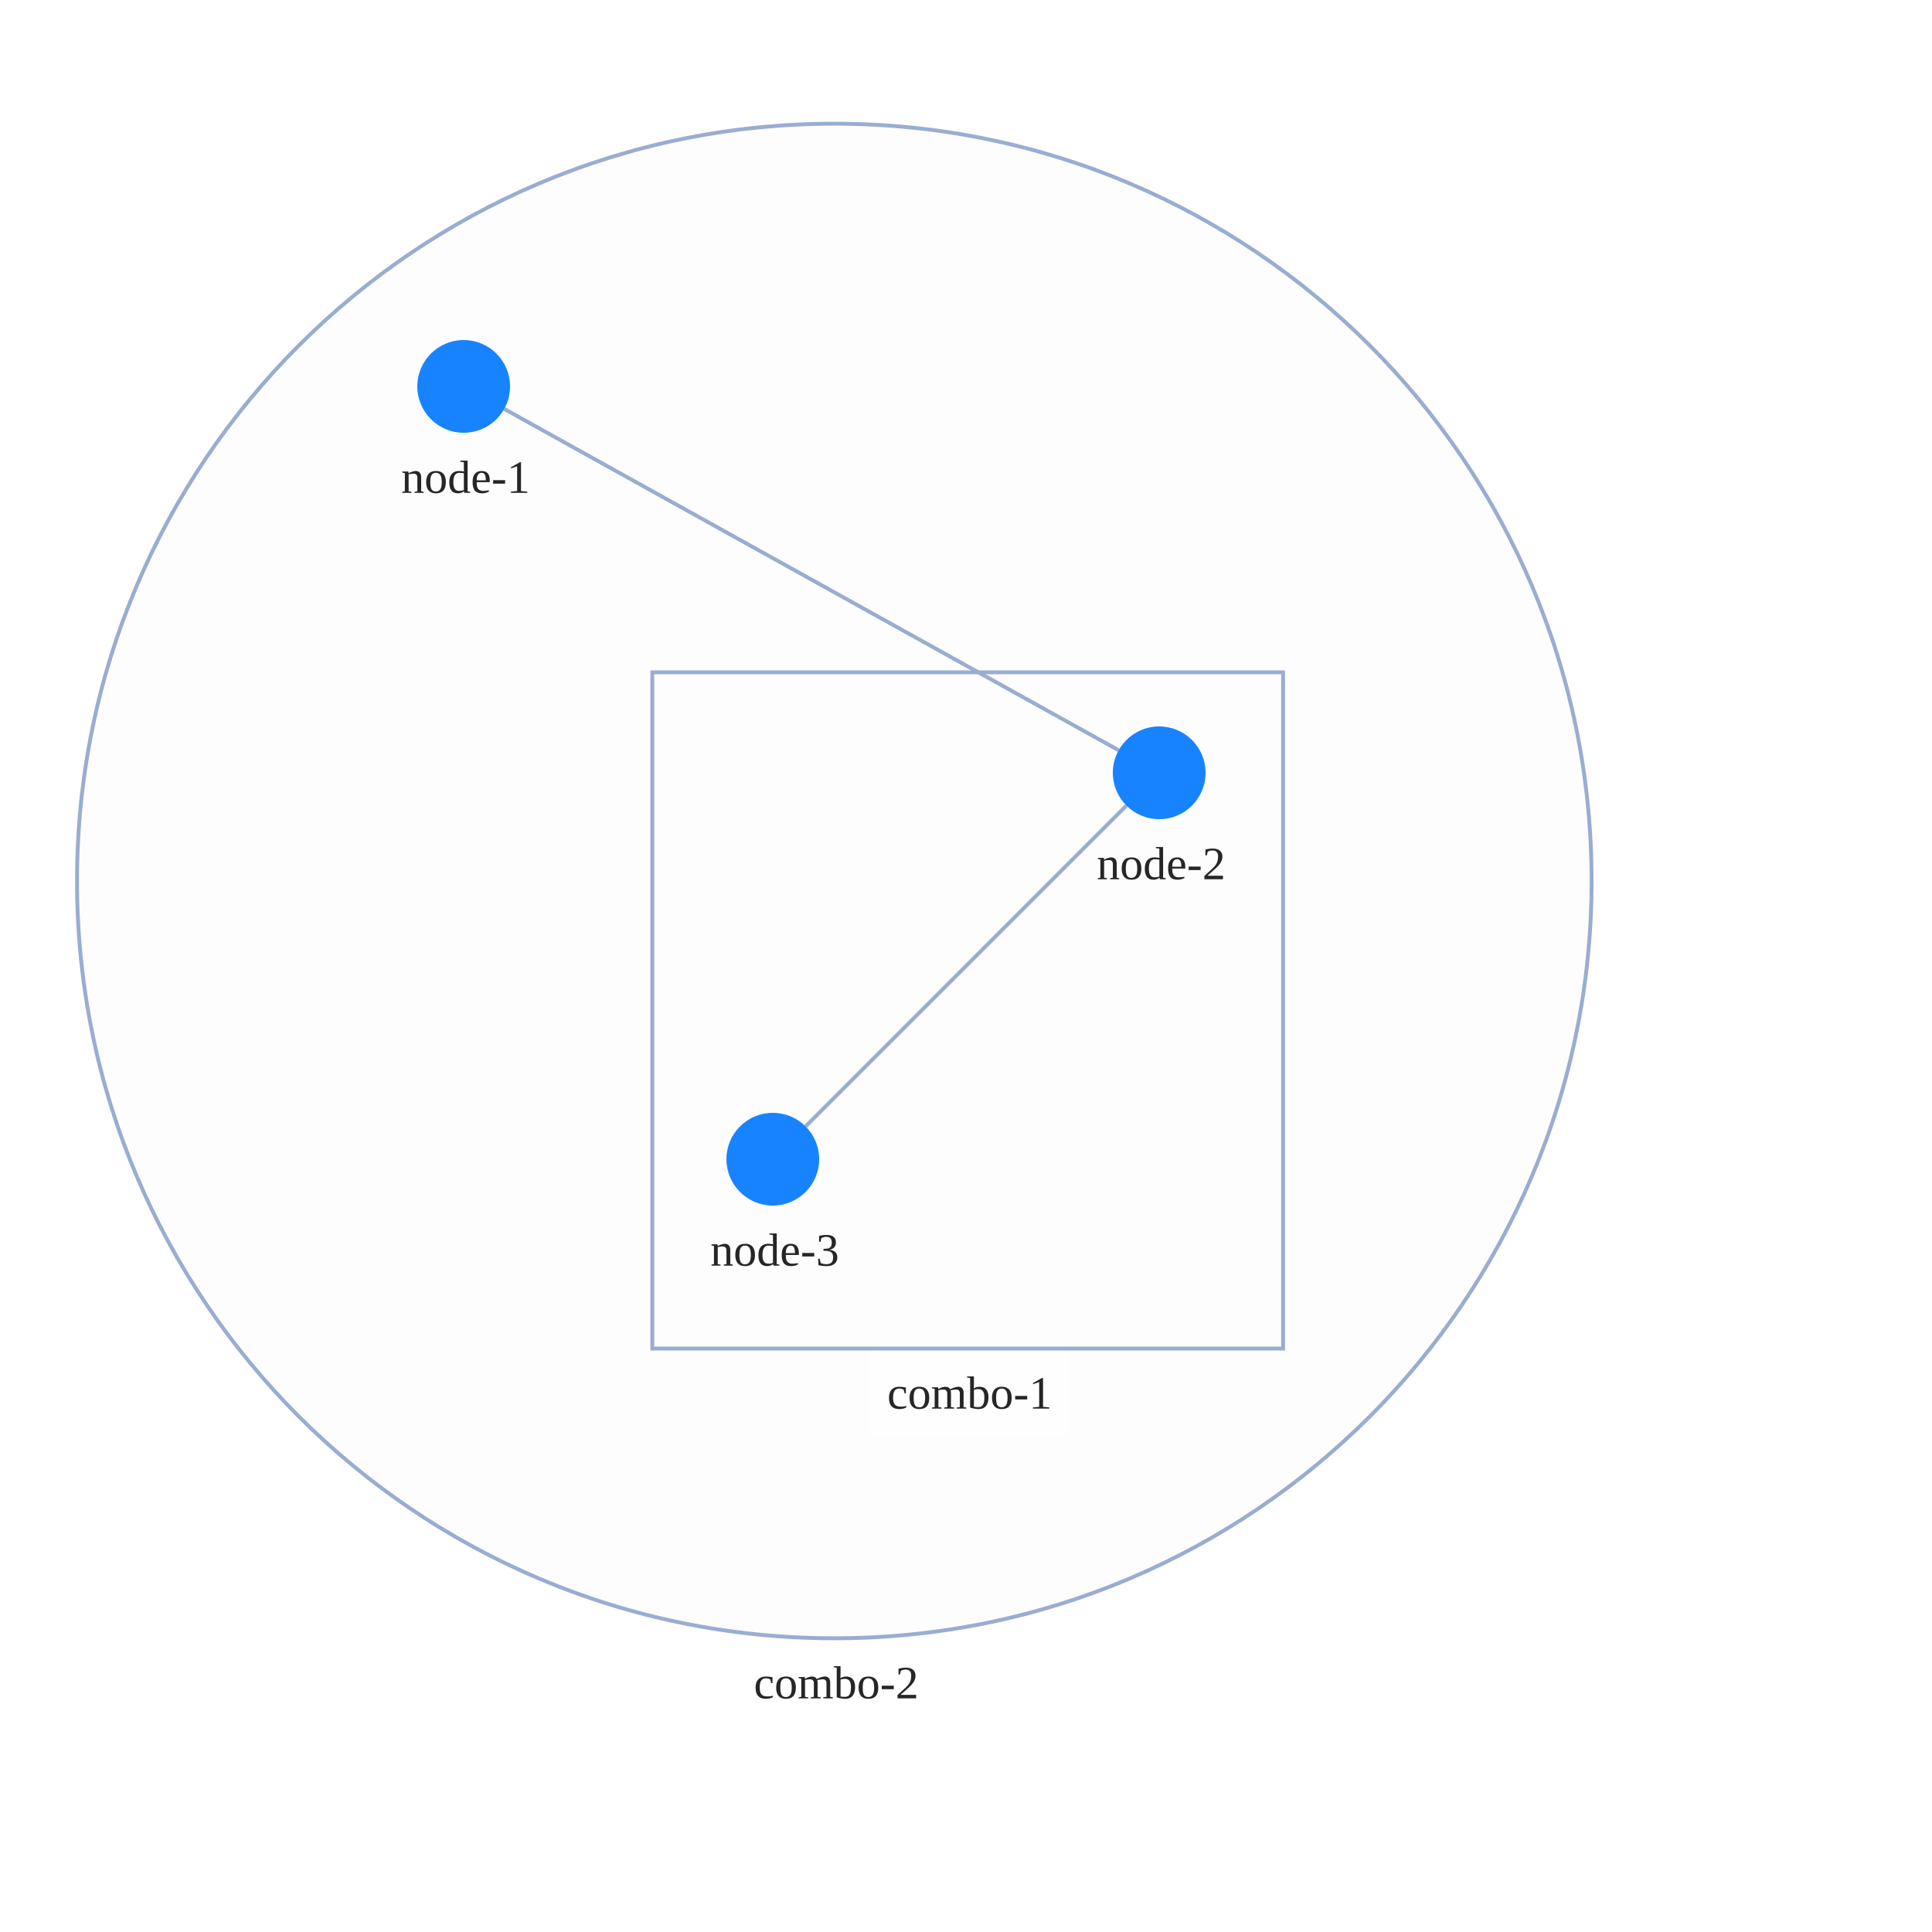
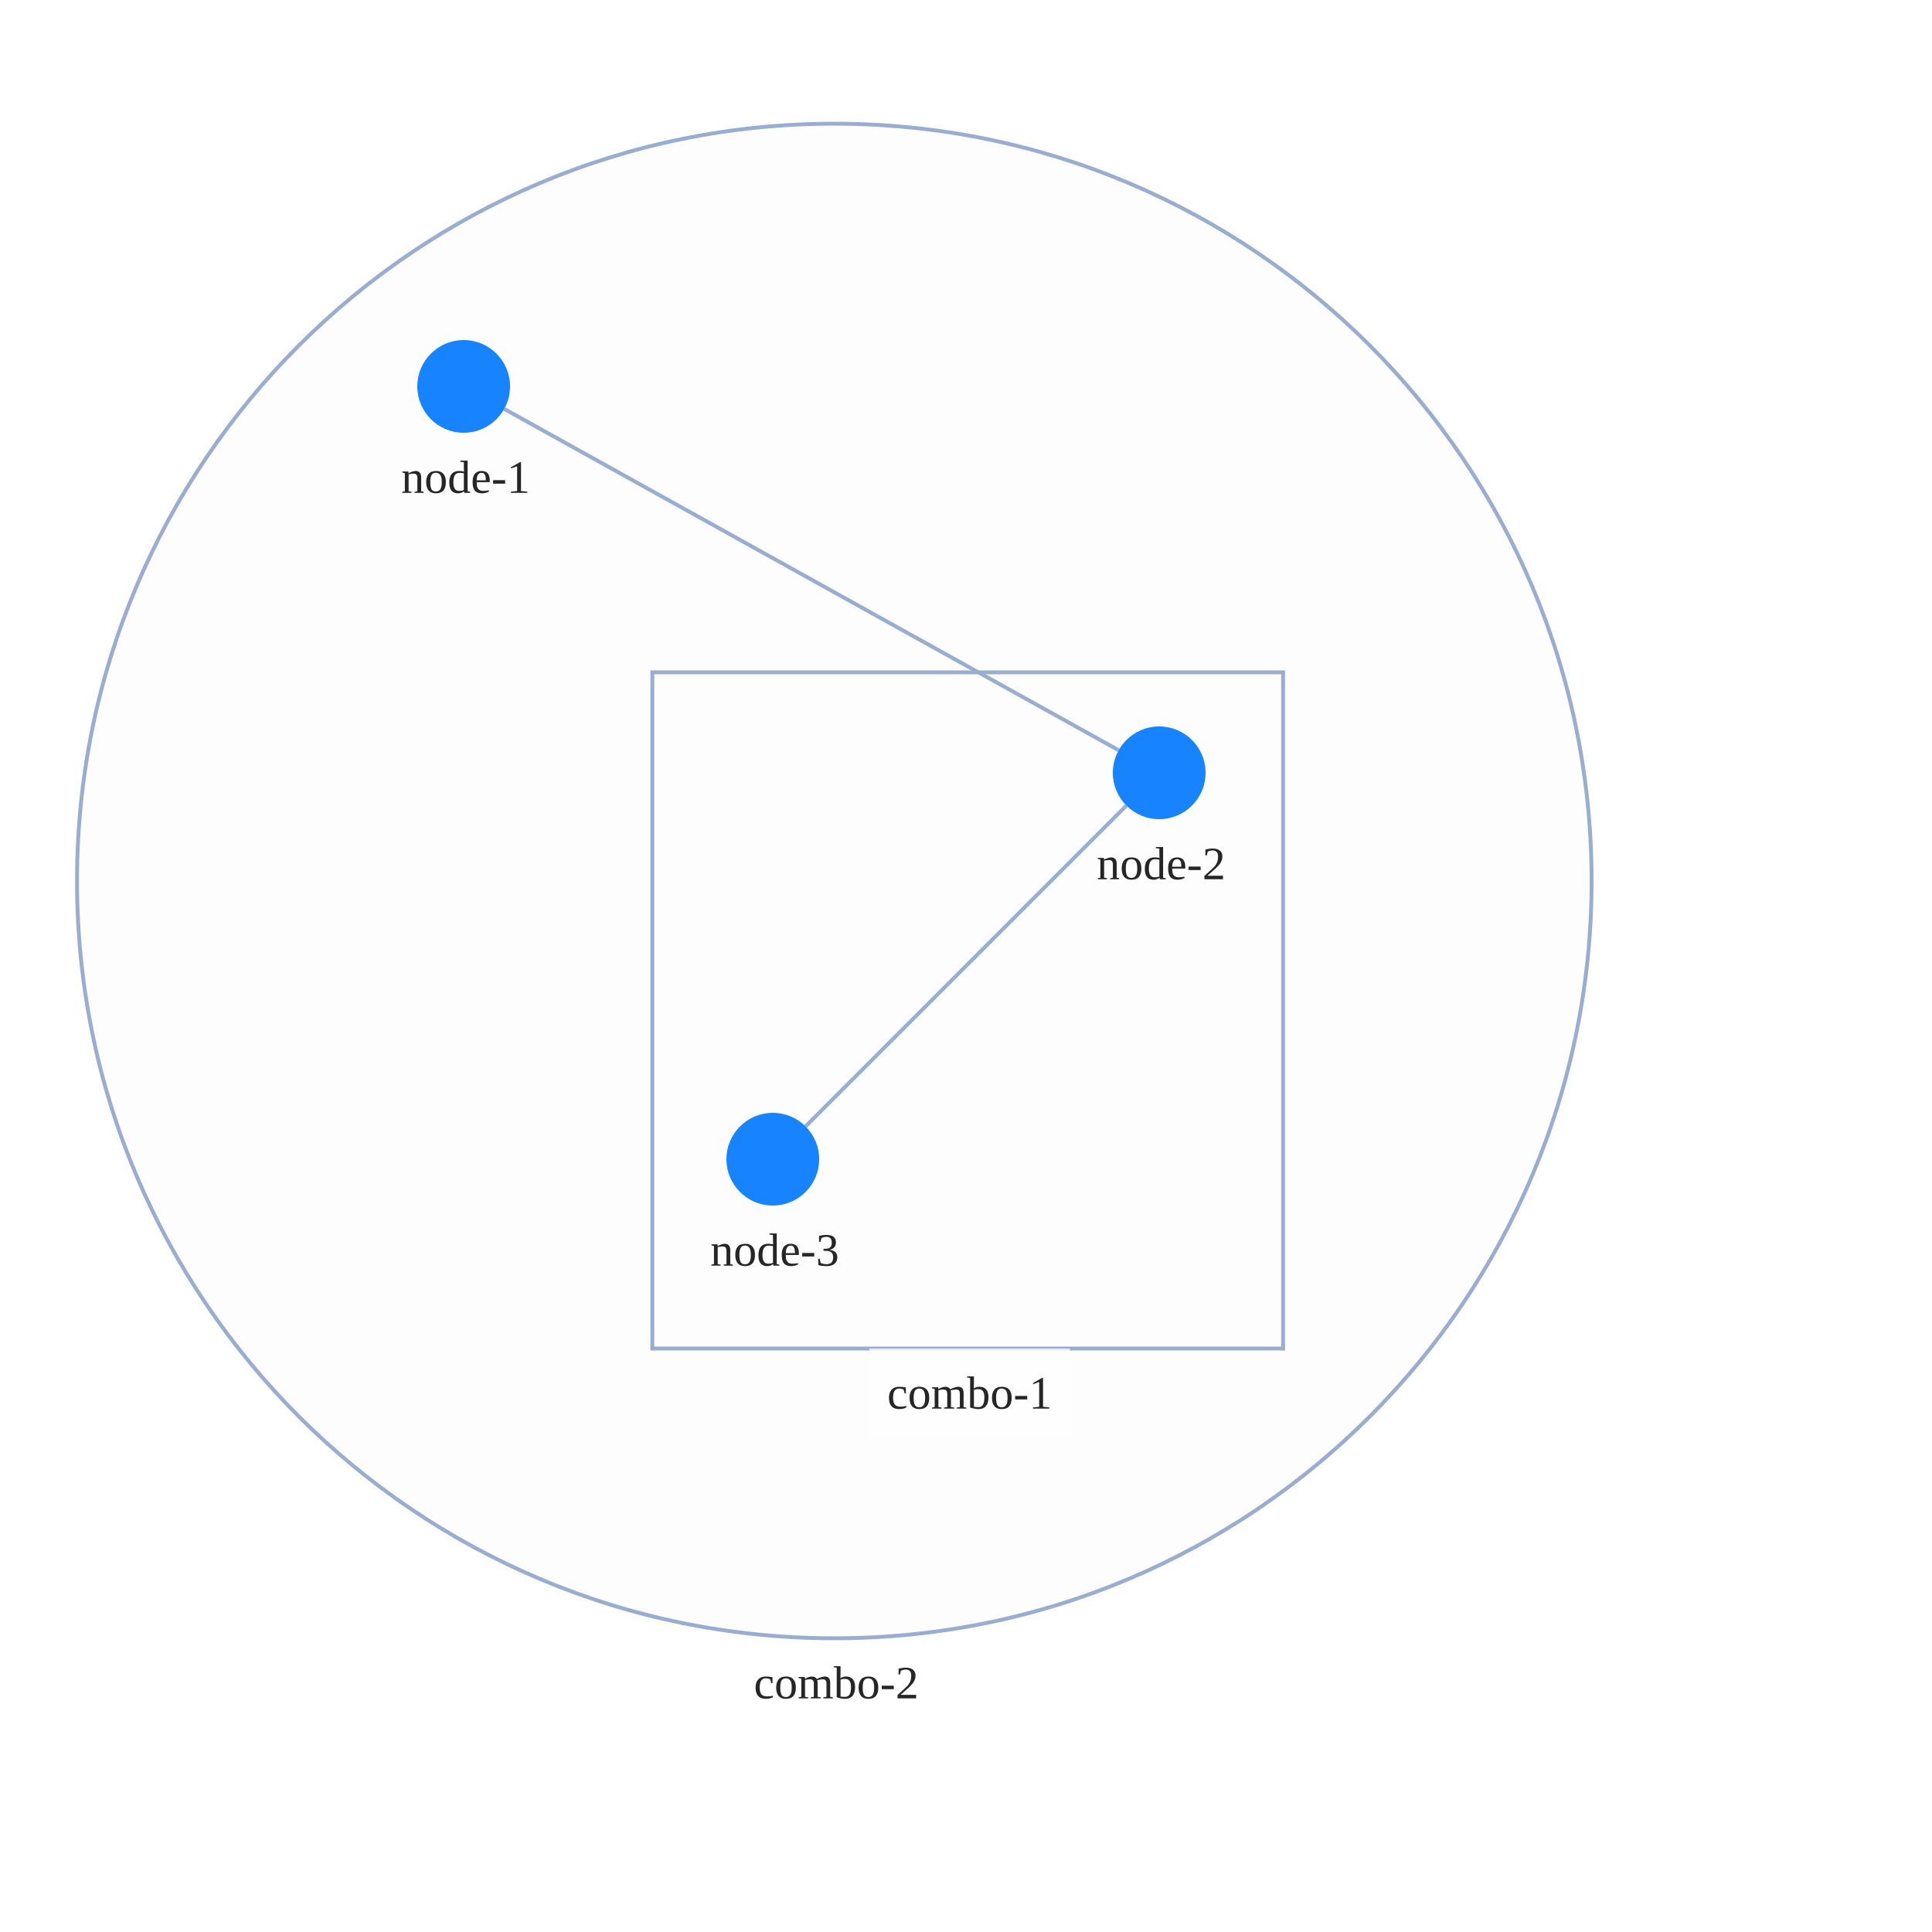
<svg xmlns="http://www.w3.org/2000/svg" width="500" height="500" style="background: transparent; position: absolute; outline: none;" color-interpolation-filters="sRGB" tabindex="1">
  <defs />
  <g id="g-svg-camera" transform="matrix(1,0,0,1,0,0)">
    <g id="g-root" fill="none" transform="matrix(1,0,0,1,0,0)">
      <g id="g-svg-7" fill="none" transform="matrix(1,0,0,1,0,0)">
        <g id="combo-2" fill="none" transform="matrix(1,0,0,1,215.92,228)">
          <g transform="matrix(1,0,0,1,0,0)">
            <circle id="key" fill="rgba(253,253,253,1)" transform="translate(-195.988,-195.988)" cx="195.988" cy="195.988" stroke-dasharray="0,0" stroke-width="1" stroke="rgba(153,173,209,1)" r="195.988" />
          </g>
          <g id="label" fill="none" transform="matrix(1,0,0,1,0,195.988)">
            <g transform="matrix(1,0,0,1,0,0)">
              <text id="text" fill="rgba(0,0,0,0.851)" dominant-baseline="central" paint-order="stroke" dx="0.5" dy="11.5px" font-size="12" text-anchor="middle">
                combo-2
              </text>
            </g>
          </g>
        </g>
        <g id="combo-1" fill="none" transform="matrix(1,0,0,1,250.44,261.5)">
+           <g transform="matrix(1,0,0,1,0,0)">
+             <path id="key" fill="rgba(253,253,253,1)" d="M 0,0 l 163.24,0 l 0,175 l-163.24 0 z" transform="translate(-81.62,-87.5)" stroke-dasharray="0,0" stroke-width="1" stroke="rgba(153,173,209,1)" width="163.24" height="175" />
+           </g>
          <g id="label" fill="none" transform="matrix(1,0,0,1,0,87.5)">
            <g transform="matrix(1,0,0,1,-25.44,0)">
              <path id="background" fill="rgba(255,255,255,1)" d="M 0,0 l 51.88,0 l 0,23 l-51.88 0 z" opacity="0.75" stroke-width="0" width="51.88" height="23" />
            </g>
            <g transform="matrix(1,0,0,1,0,0)">
              <text id="text" fill="rgba(0,0,0,0.851)" dominant-baseline="central" paint-order="stroke" dx="0.5" dy="11.5px" font-size="12" text-anchor="middle">
                combo-1
              </text>
            </g>
-           </g>
-           <g transform="matrix(1,0,0,1,0,0)">
-             <path id="key" fill="rgba(253,253,253,1)" d="M 0,0 l 163.24,0 l 0,175 l-163.24 0 z" transform="translate(-81.62,-87.5)" stroke-dasharray="0,0" stroke-width="1" stroke="rgba(153,173,209,1)" width="163.24" height="175" />
          </g>
        </g>
      </g>
      <g id="g-svg-6" fill="none" transform="matrix(1,0,0,1,0,0)">
        <g id="edge-1" fill="none" marker-start="false" marker-end="false" transform="matrix(1,0,0,1,0,0)">
          <g id="edge-1" fill="none" marker-start="false" marker-end="false" stroke="transparent" stroke-width="3" />
          <g transform="matrix(1,0,0,1,130.4899,105.8277)">
            <path id="key" fill="none" d="M 0,0 L 159.02,88.345" stroke-width="1" stroke="rgba(153,173,209,1)" />
            <path id="key" fill="none" d="M 0,0 L 159.02,88.345" stroke-width="3" stroke="transparent" />
          </g>
        </g>
        <g id="edge-2" fill="none" marker-start="false" marker-end="false" transform="matrix(1,0,0,1,0,0)">
          <g id="edge-2" fill="none" marker-start="false" marker-end="false" stroke="transparent" stroke-width="3" />
          <g transform="matrix(1,0,0,1,208.4853,208.4853)">
            <path id="key" fill="none" d="M 83.029,0 L 0,83.029" stroke-width="1" stroke="rgba(153,173,209,1)" />
            <path id="key" fill="none" d="M 83.029,0 L 0,83.029" stroke-width="3" stroke="transparent" />
          </g>
        </g>
      </g>
      <g id="g-svg-5" fill="none" transform="matrix(1,0,0,1,0,0)">
        <g id="node-1" fill="none" transform="matrix(1,0,0,1,120,100)">
          <g transform="matrix(1,0,0,1,0,0)">
            <circle id="key" fill="rgba(23,131,255,1)" transform="translate(-12,-12)" cx="12" cy="12" r="12" />
          </g>
          <g id="label" fill="none" transform="matrix(1,0,0,1,0,12)">
            <g transform="matrix(1,0,0,1,0,0)">
              <text id="text" fill="rgba(0,0,0,0.851)" dominant-baseline="central" paint-order="stroke" dx="0.5" dy="11.5px" font-size="12" text-anchor="middle">
                node-1
              </text>
            </g>
          </g>
        </g>
        <g id="node-2" fill="none" transform="matrix(1,0,0,1,300,200)">
          <g transform="matrix(1,0,0,1,0,0)">
            <circle id="key" fill="rgba(23,131,255,1)" transform="translate(-12,-12)" cx="12" cy="12" r="12" />
          </g>
          <g id="label" fill="none" transform="matrix(1,0,0,1,0,12)">
            <g transform="matrix(1,0,0,1,0,0)">
              <text id="text" fill="rgba(0,0,0,0.851)" dominant-baseline="central" paint-order="stroke" dx="0.5" dy="11.5px" font-size="12" text-anchor="middle">
                node-2
              </text>
            </g>
          </g>
        </g>
        <g id="node-3" fill="none" transform="matrix(1,0,0,1,200,300)">
          <g transform="matrix(1,0,0,1,0,0)">
            <circle id="key" fill="rgba(23,131,255,1)" transform="translate(-12,-12)" cx="12" cy="12" r="12" />
          </g>
          <g id="label" fill="none" transform="matrix(1,0,0,1,0,12)">
            <g transform="matrix(1,0,0,1,0,0)">
              <text id="text" fill="rgba(0,0,0,0.851)" dominant-baseline="central" paint-order="stroke" dx="0.5" dy="11.5px" font-size="12" text-anchor="middle">
                node-3
              </text>
            </g>
          </g>
        </g>
      </g>
    </g>
  </g>
</svg>
